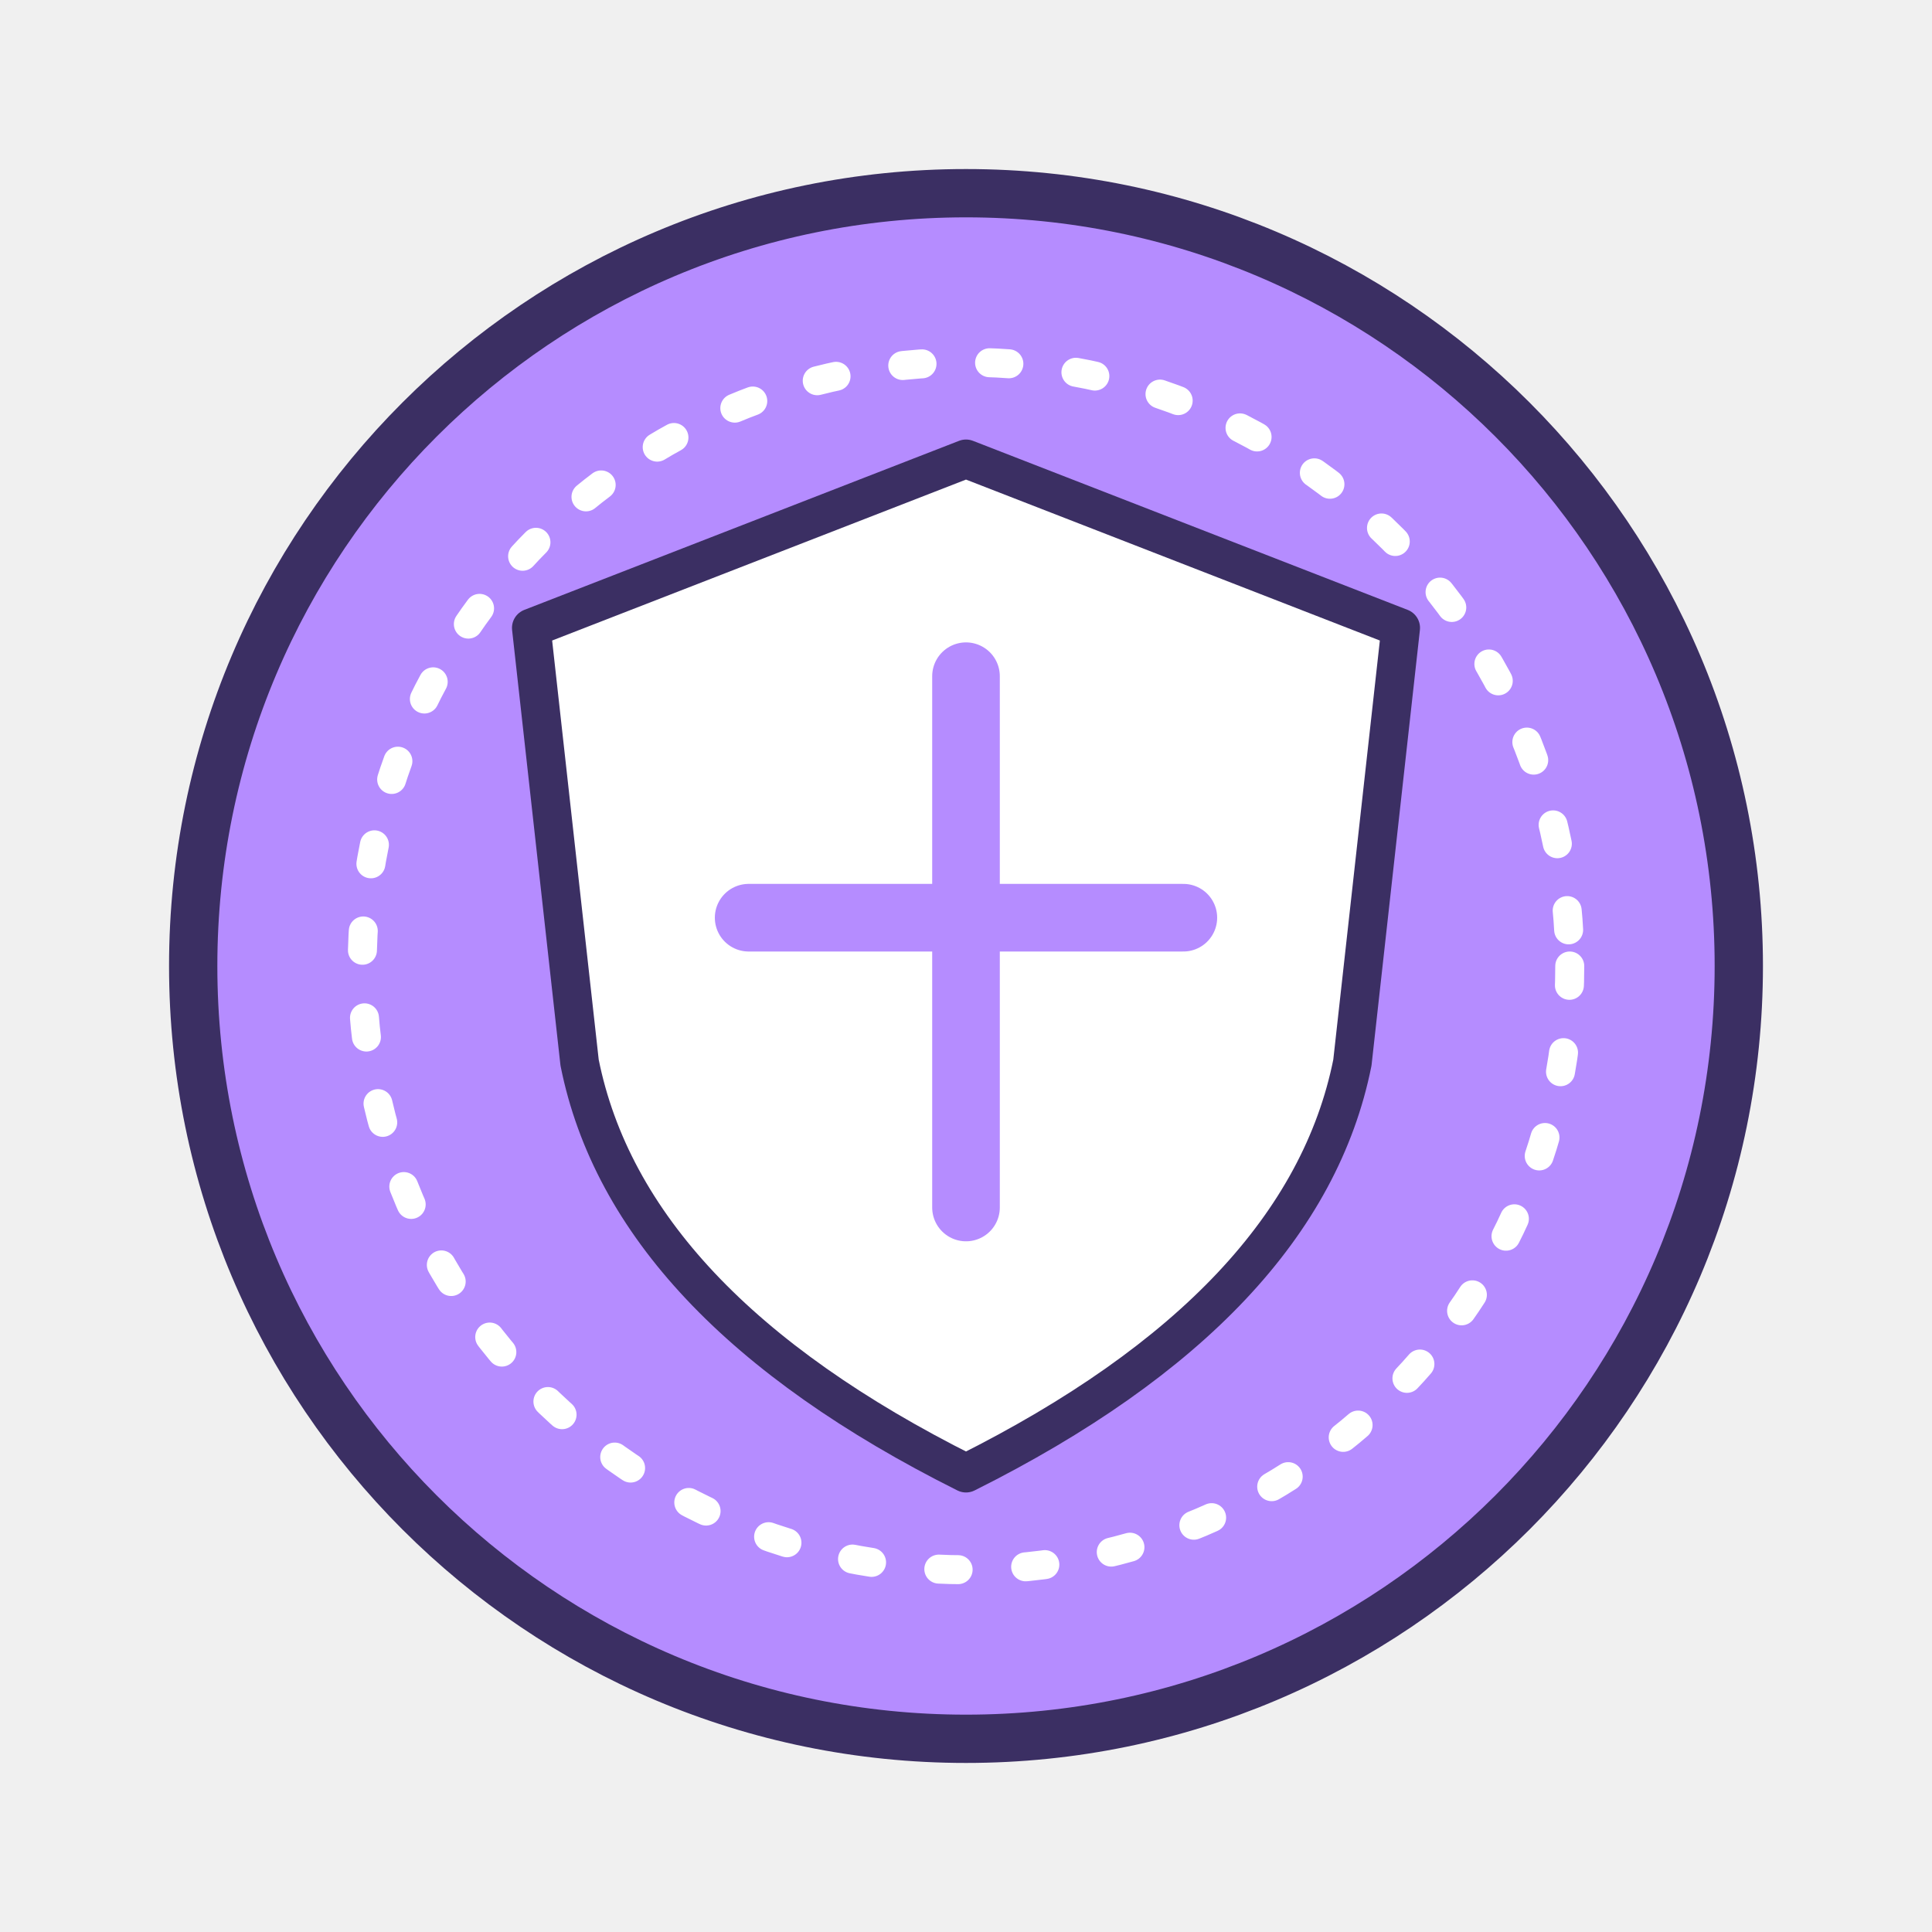
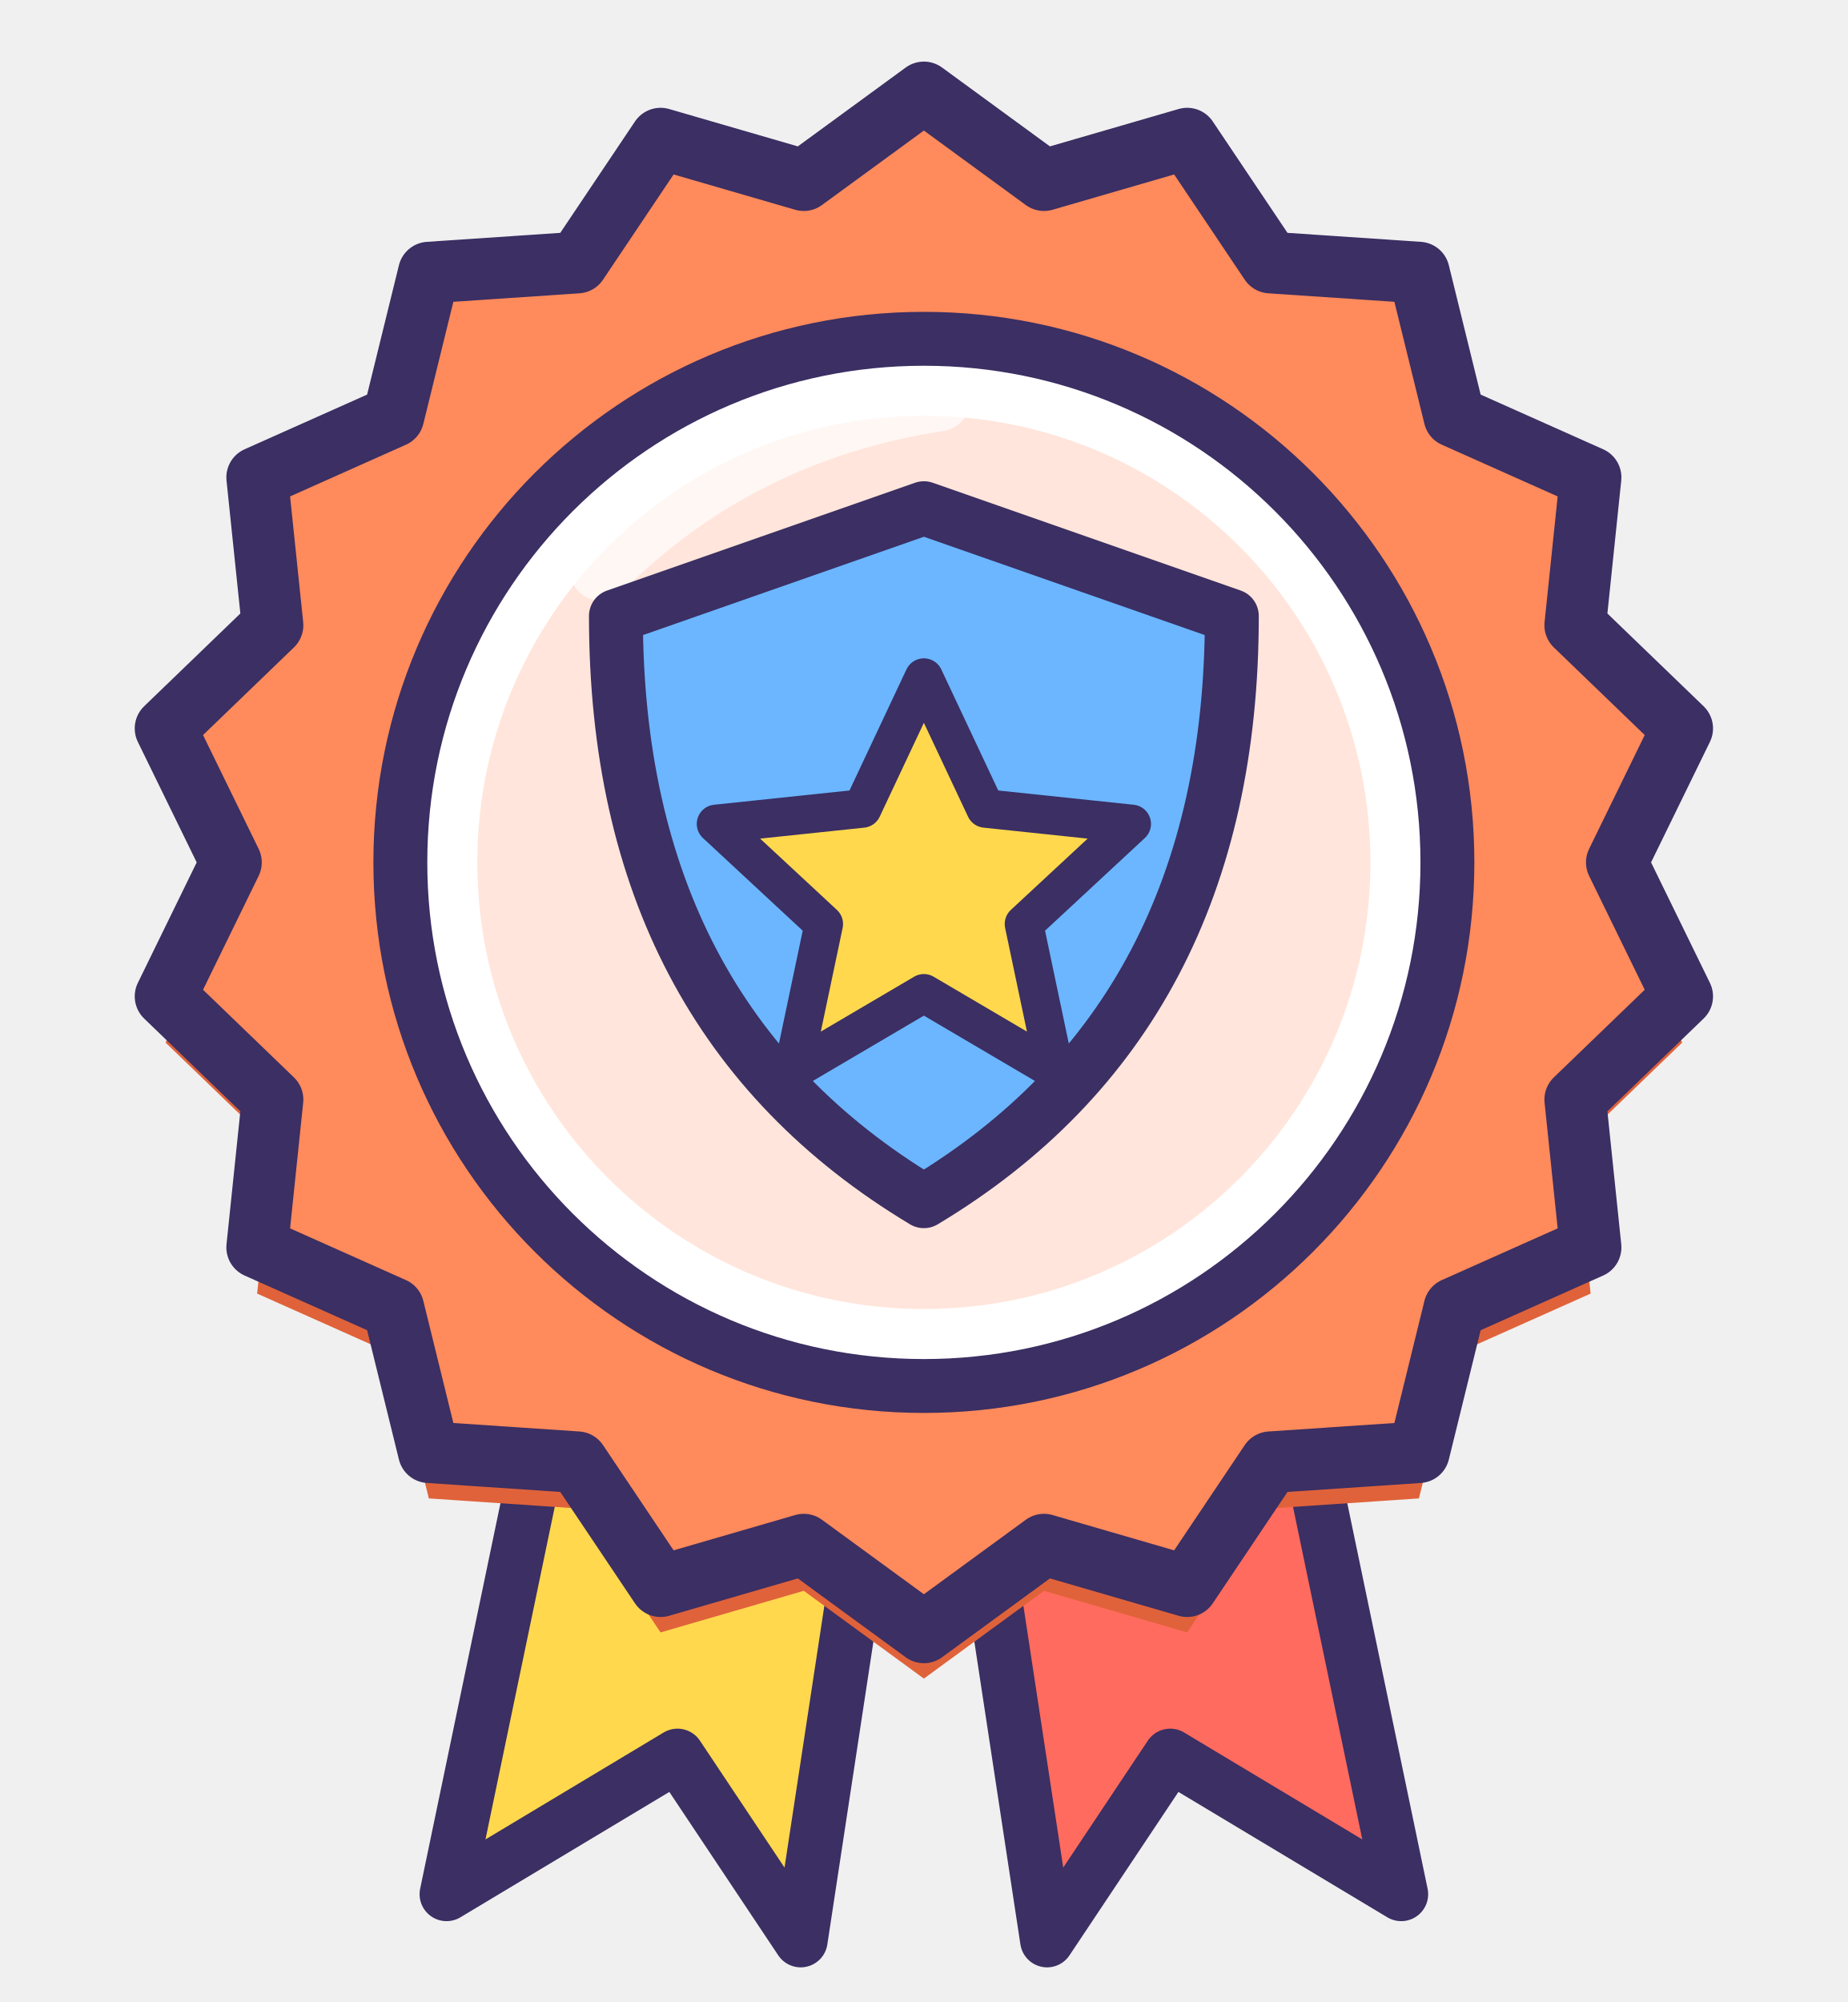
- <svg xmlns="http://www.w3.org/2000/svg" viewBox="0 0 400 400" width="400" height="400">
-   <circle cx="200" cy="200" r="160" fill="#B58CFF" stroke="#3B2F63" stroke-width="10" />
-   <circle cx="200" cy="200" r="125" fill="none" stroke="#fff" stroke-width="6" stroke-dasharray="4 14" stroke-linecap="round" />
-   <path d="M200 95 L290 130 L280 220 Q270 270 200 305 Q130 270 120 220 L110 130Z" fill="#fff" stroke="#3B2F63" stroke-width="8" stroke-linejoin="round" />
-   <path d="M200 140 L200 250 M155 190 L245 190" stroke="#B58CFF" stroke-width="14" stroke-linecap="round" />
+ <svg xmlns="http://www.w3.org/2000/svg" viewBox="0 0 240 260">
+   <path d="M78 150 L58 246 L88 228 L104 252 L118 160Z" fill="#FFD84D" stroke="#3B2F63" stroke-width="7" stroke-linejoin="round" />
+   <path d="M162 150 L182 246 L152 228 L136 252 L122 160Z" fill="#FF6B5E" stroke="#3B2F63" stroke-width="7" stroke-linejoin="round" />
+   <path d="M120.0,12.0 L135.6,23.4 L154.2,18.0 L165.0,34.1 L184.3,35.4 L188.9,54.1 L206.6,62.0 L204.6,81.2 L218.5,94.6 L210.0,112.0 L218.5,129.4 L204.6,142.8 L206.6,162.0 L188.9,169.9 L184.3,188.6 L165.0,189.9 L154.2,206.0 L135.6,200.6 L120.0,212.0 L104.4,200.6 L85.8,206.0 L75.0,189.9 L55.7,188.6 L51.1,169.9 L33.4,162.0 L35.4,142.8 L21.5,129.4 L30.0,112.0 L21.5,94.6 L35.4,81.2 L33.4,62.0 L51.1,54.1 L55.7,35.4 L75.0,34.1 L85.8,18.0 L104.4,23.4Z" transform="translate(0 6)" fill="#E0623A" />
+   <path d="M120.0,12.0 L135.6,23.4 L154.2,18.0 L165.0,34.1 L184.3,35.4 L188.9,54.1 L206.6,62.0 L204.6,81.2 L218.5,94.6 L210.0,112.0 L218.5,129.4 L204.6,142.8 L206.6,162.0 L188.9,169.9 L184.3,188.6 L165.0,189.9 L154.2,206.0 L135.6,200.6 L120.0,212.0 L104.4,200.6 L85.8,206.0 L75.0,189.9 L55.7,188.6 L51.1,169.9 L33.4,162.0 L35.4,142.8 L21.5,129.4 L30.0,112.0 L21.5,94.6 L35.4,81.2 L33.4,62.0 L51.1,54.1 L55.7,35.4 L75.0,34.1 L85.8,18.0 L104.4,23.4Z" fill="#FF8A5B" stroke="#3B2F63" stroke-width="8" stroke-linejoin="round" />
+   <circle cx="120" cy="112" r="68" fill="#fff" stroke="#3B2F63" stroke-width="7" />
+   <circle cx="120" cy="112" r="58" fill="#FF8A5B" opacity=".22" />
+   <path d="M78 74 Q96 56 122 52" fill="none" stroke="#fff" stroke-width="8" stroke-linecap="round" opacity=".7" />
+   <path d="M120 66 L160 80 Q160 132 120 156 Q80 132 80 80 Z" fill="#6BB6FF" stroke="#3B2F63" stroke-width="7" stroke-linecap="round" stroke-linejoin="round" />
+   <path d="M120 88 l8 17 l19 2 l-14 13 l4 19 l-17 -10 l-17 10 l4 -19 l-14 -13 l19 -2Z" fill="#FFD84D" stroke="#3B2F63" stroke-width="5" stroke-linecap="round" stroke-linejoin="round" />
</svg>
